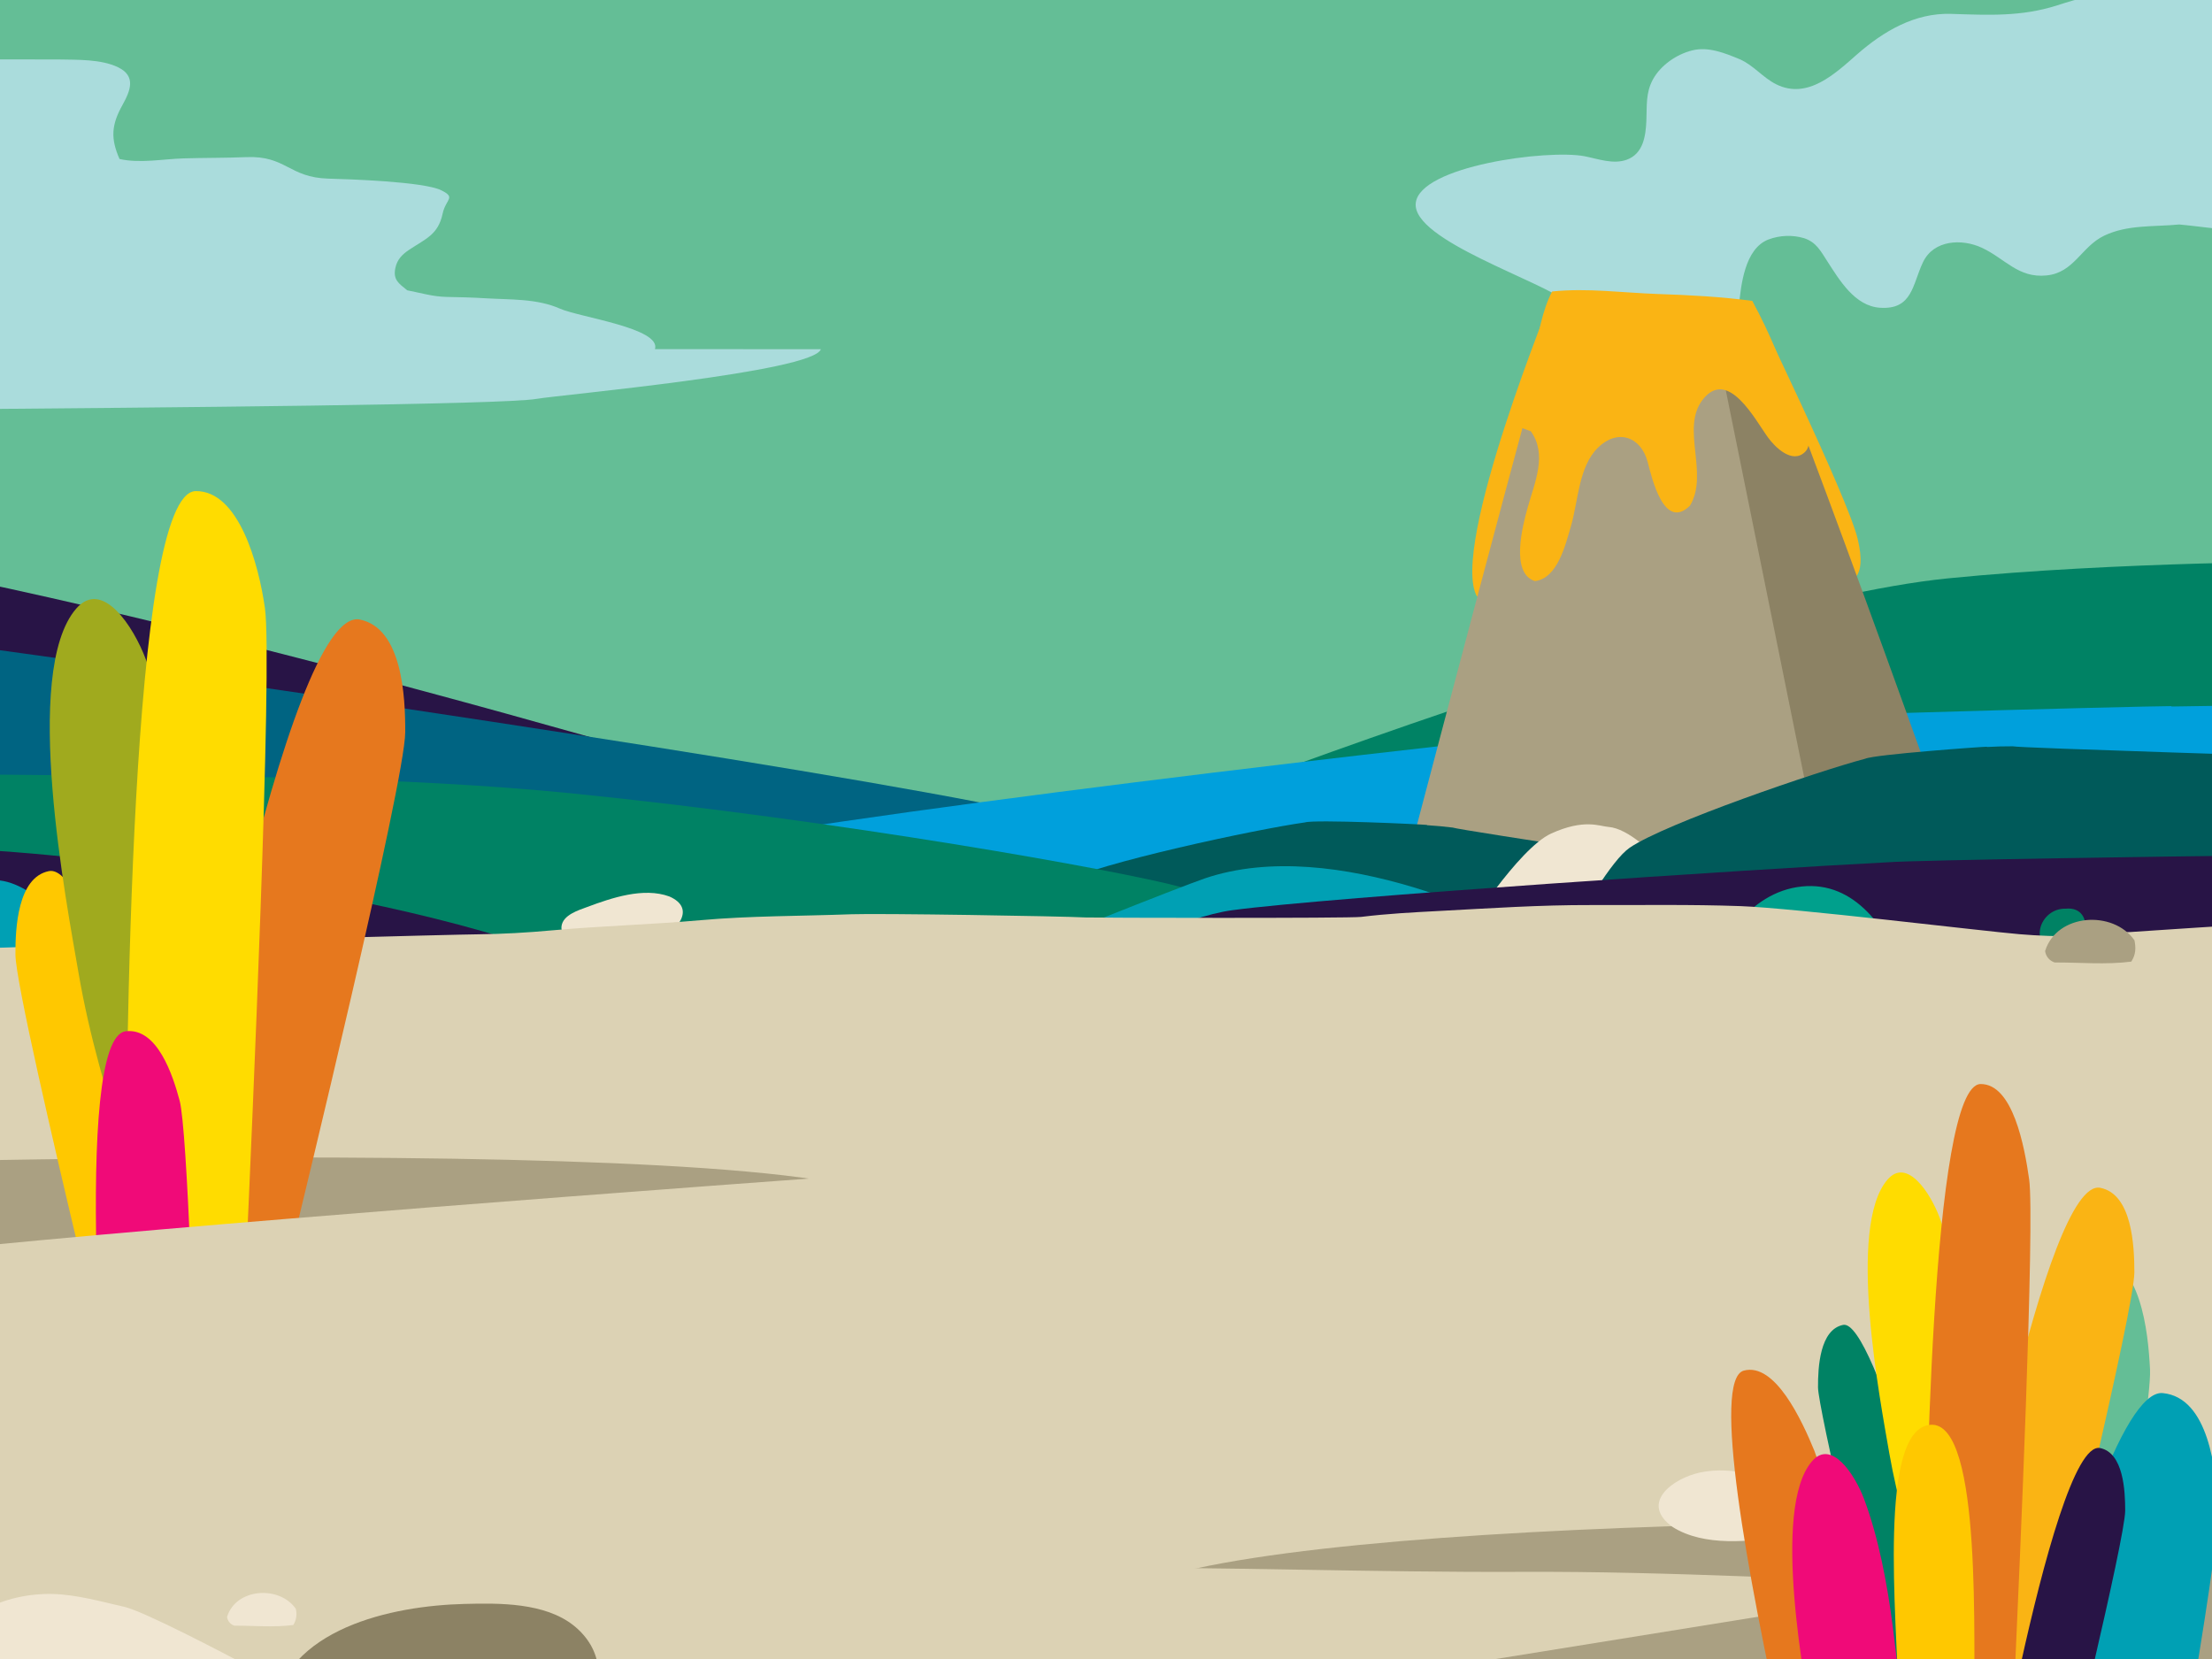
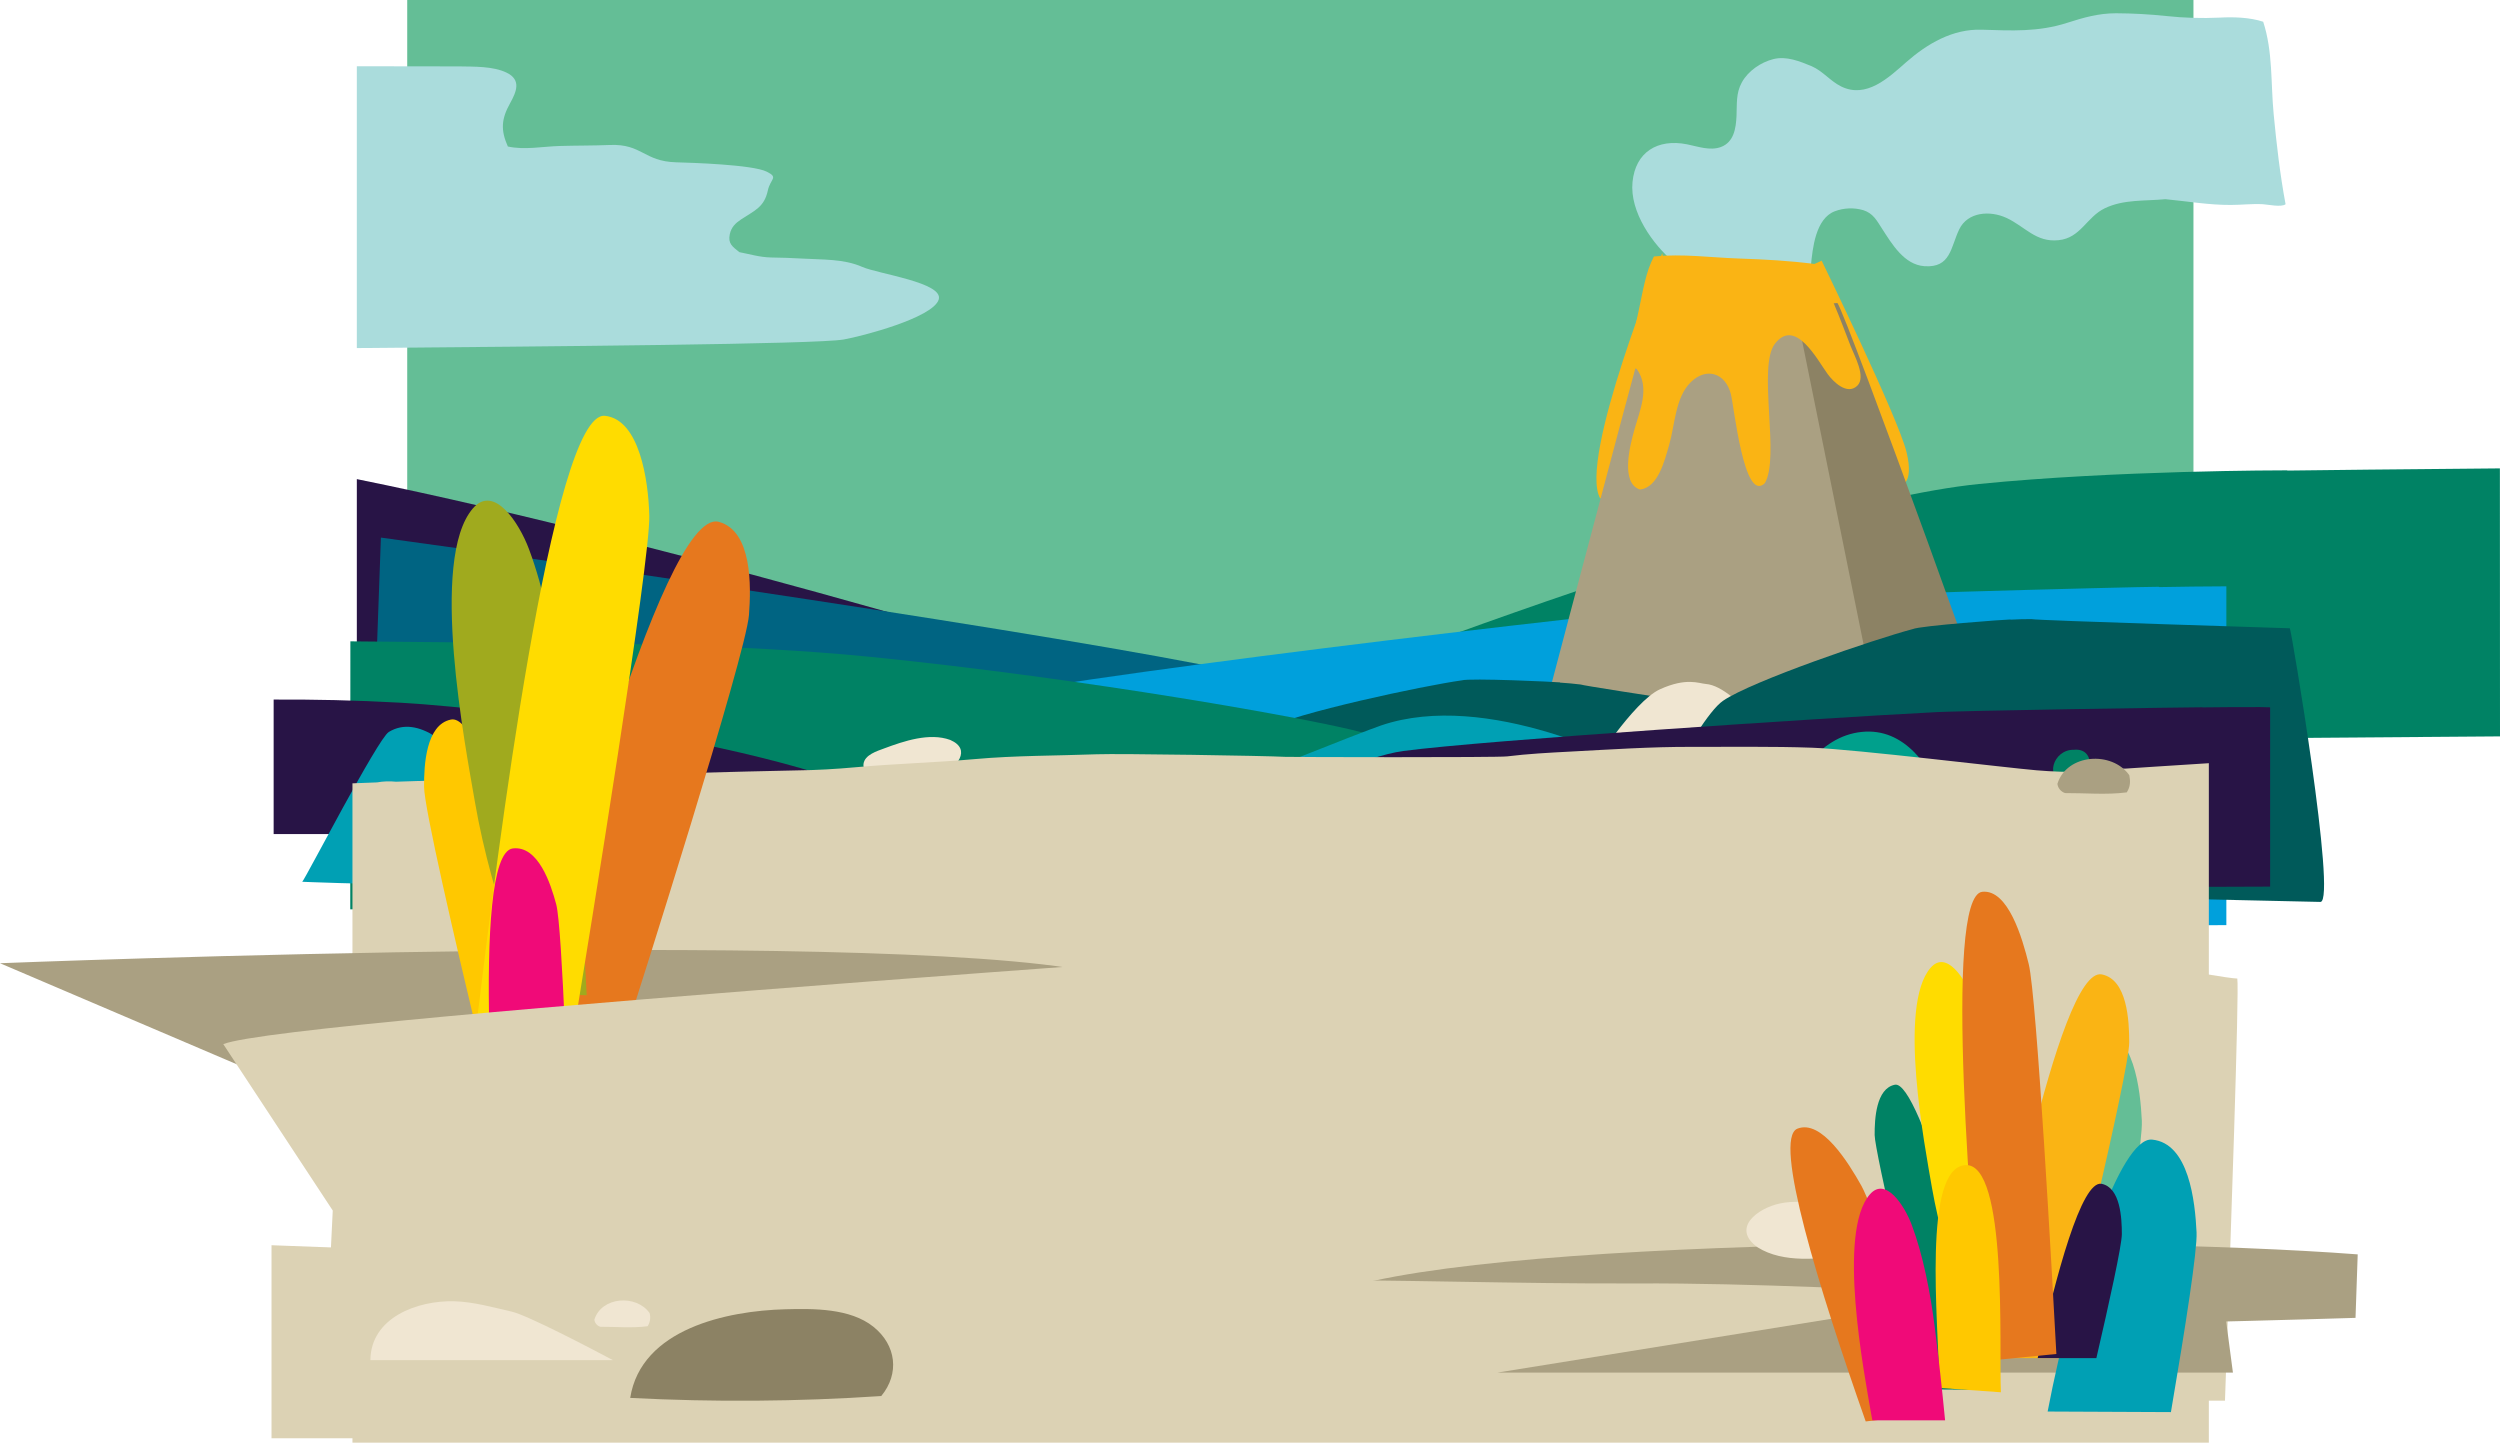
- <svg xmlns="http://www.w3.org/2000/svg" version="1.1" width="480px" height="360px" viewBox="0,0,480,360">
-   <g>
-     <g id="jurrasic" stroke="none" stroke-width="1" fill="none" fill-rule="evenodd">
+ <svg xmlns="http://www.w3.org/2000/svg" version="1.1" width="674.134" height="389.014" viewBox="0,0,674.134,389.014">
+   <g transform="translate(111,5)">
+     <g data-paper-data="{&quot;isPaintingLayer&quot;:true}" fill-rule="nonzero" stroke="none" stroke-width="1" stroke-linecap="butt" stroke-linejoin="miter" stroke-miterlimit="10" stroke-dasharray="" stroke-dashoffset="0" style="mix-blend-mode: normal">
      <path d="M-1.191,278.939v-283.939h481.663v283.939z" fill="#64be96" />
      <path d="M563.134,193.568l-359.499,2.727c16.346,-7.881 160.789,-64.934 219.005,-70.784c36.747,-3.684 81.894,-3.684 83.104,-3.684l0.1,0.065c3.542,-0.089 35.814,-0.39 57.26,-0.59z" fill="#008264" />
      <path d="M214.851,186.26l-229.631,-1.334v-60.731c87.897,17.792 212.512,55.749 229.631,62.065z" fill="#281446" />
      <path d="M262.017,185.818l-15.419,30.643l-257.836,5.218l2.952,-81.717c70.896,9.64 203.686,29.415 237.812,37.75c5.395,1.316 25.466,6.305 32.491,8.105z" fill="#006482" />
      <path d="M489.345,244.459l-480.984,3.194c25.035,-10.555 100.264,-54.492 132.843,-62.248c32.579,-7.757 174.59,-24.445 217.683,-28.364c8.855,-1.358 107.436,-3.837 112.224,-3.813c0.054,0.022 0.105,0.05 0.153,0.083c6.021,-0.114 12.048,-0.183 18.081,-0.207z" fill="#00a0dc" />
      <path d="M375.734,120.464l-6.735,-50.052l11.216,-5.118c0,0 20.637,42.378 22.88,51.581c2.243,9.203 -2.019,9.203 -2.019,9.203z" fill="#fab414" />
      <path d="M341.614,88.363l-10.773,35.242l-10.325,5.838c-6.086,-10.549 16.712,-66.191 16.712,-66.191z" fill="#fab414" />
      <path d="M363.904,78.116l20.56,-1.411c2.296,2.851 46.912,125.583 46.912,129.278l-67.472,15.047z" fill="#8c8264" />
      <path d="M400.799,214.595l-108.617,22.432c0.136,-0.555 39.787,-151.314 41.705,-156.834l37.986,-8.453z" fill="#aaa082" />
-       <path d="M505.313,50.064c-1.051,0.897 -4.864,0.077 -6.151,0c-2.857,-0.159 -5.738,0.201 -8.607,0.201c-5.844,0.041 -11.824,-1.004 -17.65,-1.553c-5.46,0.537 -11.234,-0.012 -16.328,2.444c-4.947,2.379 -6.493,8.022 -12.485,8.613c-6.122,0.638 -9.032,-3.684 -14.038,-6.009c-4.362,-2.019 -10.425,-1.706 -12.745,3.093c-2.32,4.799 -2.249,10.437 -9.404,9.923c-5.437,-0.39 -8.737,-5.992 -11.381,-10.077c-1.476,-2.284 -2.414,-4.168 -5.088,-5.029c-2.523,-0.728 -5.214,-0.624 -7.674,0.295c-5.189,1.983 -5.986,9.964 -6.446,14.687l-36.888,-0.885c-5.744,-4.835 -34.001,-13.595 -33.216,-21.67c0.785,-8.075 28.735,-11.753 36.693,-10.183c2.904,0.573 6.181,1.812 9.132,0.732c3.518,-1.305 4.073,-5.065 4.221,-8.388c0.148,-3.217 -0.189,-6.092 1.434,-9.044c1.694,-3.081 5.13,-5.437 8.506,-6.275c3.495,-0.891 7.101,0.59 10.289,1.901c3.058,1.322 5.035,4.008 7.951,5.454c6.836,3.406 12.869,-2.397 17.538,-6.493c5.714,-5.006 12.532,-9.049 20.413,-8.79c8.105,0.254 15.265,0.643 23.028,-1.854c4.457,-1.429 8.471,-2.58 13.193,-2.58c4.535,0.022 9.067,0.272 13.577,0.75c4.762,0.507 9.555,0.65 14.339,0.425c3.748,-0.213 8.182,-0.071 11.753,1.11c2.633,8.081 2.019,16.487 2.822,24.893c0.779,8.146 1.706,16.245 3.211,24.309z" fill="#aadcdc" />
-       <path d="M333.072,126.096c-5.401,-1.73 -2.633,-12.131 -1.576,-15.938c1.535,-5.513 4.321,-11.511 0.685,-16.582l-2.774,-1.004c-0.047,-2.745 1.21,-5.513 1.836,-8.146c0.59,-2.361 1.063,-4.776 1.588,-7.16c1.009,-4.634 1.771,-9.84 3.985,-14.02c7.727,-0.791 15.307,0.295 23.022,0.555c6.765,0.224 13.66,0.59 20.372,1.488c3.967,7.084 6.753,14.587 9.675,22.184c0.956,2.485 4.221,8.264 1.771,10.626c-2.745,2.645 -6.493,-1.068 -8.016,-3.188c-2.757,-3.772 -8.713,-15.301 -14.215,-8.111c-4.722,6.192 1.47,16.027 -2.715,22.939c-5.626,5.496 -8.264,-6.033 -9.156,-9.445c-1.476,-5.626 -6.588,-7.29 -10.797,-3.158c-4.209,4.132 -4.25,11.452 -5.856,17.007c-1.234,4.197 -2.922,11.358 -7.828,11.954z" fill="#fab414" />
+       <path d="M505.313,50.064c-1.051,0.897 -4.864,0.077 -6.151,0c-2.857,-0.159 -5.738,0.201 -8.607,0.201c-5.844,0.041 -11.824,-1.004 -17.65,-1.553c-5.46,0.537 -11.234,-0.012 -16.328,2.444c-4.947,2.379 -6.493,8.022 -12.485,8.613c-6.122,0.638 -9.032,-3.684 -14.038,-6.009c-4.362,-2.019 -10.425,-1.706 -12.745,3.093c-2.32,4.799 -2.249,10.437 -9.404,9.923c-5.437,-0.39 -8.737,-5.992 -11.381,-10.077c-1.476,-2.284 -2.414,-4.168 -5.088,-5.029c-2.523,-0.728 -5.214,-0.624 -7.674,0.295c-5.189,1.983 -5.986,9.964 -6.446,14.687l-36.888,-0.885c-5.744,-4.835 -12.001,-13.595 -11.216,-21.67c0.785,-8.075 6.735,-11.753 14.693,-10.183c2.904,0.573 6.181,1.812 9.132,0.732c3.518,-1.305 4.073,-5.065 4.221,-8.388c0.148,-3.217 -0.189,-6.092 1.434,-9.044c1.694,-3.081 5.13,-5.437 8.506,-6.275c3.495,-0.891 7.101,0.59 10.289,1.901c3.058,1.322 5.035,4.008 7.951,5.454c6.836,3.406 12.869,-2.397 17.538,-6.493c5.714,-5.006 12.532,-9.049 20.413,-8.79c8.105,0.254 15.265,0.643 23.028,-1.854c4.457,-1.429 8.471,-2.58 13.193,-2.58c4.535,0.022 9.067,0.272 13.577,0.75c4.762,0.507 9.555,0.65 14.339,0.425c3.748,-0.213 8.182,-0.071 11.753,1.11c2.633,8.081 2.019,16.487 2.822,24.893c0.779,8.146 1.706,16.245 3.211,24.309z" fill="#aadcdc" />
+       <path d="M331.242,127.011c-5.401,-1.73 -2.633,-12.131 -1.576,-15.938c1.535,-5.513 4.321,-11.511 0.685,-16.582l-2.774,-1.004c-0.047,-2.745 1.21,-5.513 1.836,-8.146c0.59,-2.361 1.063,-4.776 1.588,-7.16c1.009,-4.634 1.771,-9.84 3.985,-14.02c7.727,-0.791 15.307,0.295 23.022,0.555c6.765,0.224 13.66,0.59 20.372,1.488c3.967,7.084 6.753,14.587 9.675,22.184c0.956,2.485 4.221,8.264 1.771,10.626c-2.745,2.645 -6.493,-1.068 -8.016,-3.188c-2.757,-3.772 -8.713,-15.301 -14.215,-8.111c-4.722,6.192 1.47,30.669 -2.715,37.581c-5.626,5.496 -8.264,-20.675 -9.156,-24.087c-1.476,-5.626 -6.588,-7.29 -10.797,-3.158c-4.209,4.132 -4.25,11.452 -5.856,17.007c-1.234,4.197 -2.922,11.358 -7.828,11.954z" fill="#fab414" />
      <path d="M213.499,212.252c6.328,-9.604 12.686,-18.607 16.588,-20.661c8.217,-4.339 42.703,-11.682 53.081,-13.128c2.161,-0.673 25.372,0.407 26.481,0.543c0.004,0.019 0.004,0.04 0,0.059c1.865,0.112 3.725,0.295 5.578,0.514c0.874,0.472 67.933,10.543 68.913,10.72c0.13,0.094 1.009,9.681 1.901,21.936z" fill="#005a5a" />
      <path d="M-16.521,167.937c21.446,0.201 53.718,0.502 57.26,0.59l0.1,-0.065c1.21,0 46.357,0 83.104,3.684c58.216,5.85 119.243,16.783 132.265,20.33c21.275,5.791 70.394,42.573 86.74,50.454l-359.499,-2.727z" fill="#008264" />
-       <path d="M178.131,75.771c-1.57,4.959 -56.82,9.924 -61.626,10.774c-7.32,1.293 -79.338,1.865 -131.285,2.314v-75.996c14.616,0.012 26.906,0.041 27.573,0.041c4.008,0.083 9.114,-0.089 12.804,1.682c3.99,1.924 2.715,5.071 0.974,8.211c-2.403,4.303 -2.597,7.249 -0.632,11.706c4.48,0.992 9.386,0 13.925,-0.136c4.539,-0.136 9.073,-0.083 13.613,-0.272c8.619,-0.348 9.178,4.425 17.773,4.667c4.173,0.118 20.722,0.626 24.524,2.538c3.264,1.629 0.961,1.826 0.264,5.108c-0.962,4.492 -3.624,5.39 -7.196,7.751c-1.541,1.027 -2.662,2.125 -3.052,4.008c-0.537,2.562 0.75,3.341 2.58,4.829c2.904,0.555 5.537,1.375 8.524,1.434c2.828,0.053 5.626,0.118 8.447,0.295c5.36,0.331 11.151,0.024 16.18,2.255c4.256,1.883 22.007,4.219 20.608,8.788z" fill="#aadcdc" />
+       <path d="M142.131,75.771c-1.57,4.959 -20.82,9.924 -25.626,10.774c-7.32,1.293 -79.338,1.865 -131.285,2.314v-75.996c14.616,0.012 26.906,0.041 27.573,0.041c4.008,0.083 9.114,-0.089 12.804,1.682c3.99,1.924 2.715,5.071 0.974,8.211c-2.403,4.303 -2.597,7.249 -0.632,11.706c4.48,0.992 9.386,0 13.925,-0.136c4.539,-0.136 9.073,-0.083 13.613,-0.272c8.619,-0.348 9.178,4.425 17.773,4.667c4.173,0.118 20.722,0.626 24.524,2.538c3.264,1.629 0.961,1.826 0.264,5.108c-0.962,4.492 -3.624,5.39 -7.196,7.751c-1.541,1.027 -2.662,2.125 -3.052,4.008c-0.537,2.562 0.75,3.341 2.58,4.829c2.904,0.555 5.537,1.375 8.524,1.434c2.828,0.053 5.626,0.118 8.447,0.295c5.36,0.331 11.151,0.024 16.18,2.255c4.256,1.883 22.007,4.219 20.608,8.788z" fill="#aadcdc" />
      <path d="M337.087,205.44c-2.119,4.646 -117.513,1.954 -117.513,1.954c1.924,-1.234 36.552,-14.976 41.865,-16.783c28.429,-9.634 66.823,9.746 75.648,14.829z" fill="#00a0b4" />
      <path d="M317.848,202.494c0,0 11.594,-18.37 18.76,-21.623c7.166,-3.253 10.484,-1.582 12.397,-1.434c8.506,0.643 21.841,20.33 22.668,21.883c-2.302,2.025 -53.824,1.175 -53.824,1.175z" fill="#f0e6d2" />
      <path d="M514.728,238.208l-192.323,-4.292c5.879,-7.196 23.559,-44.663 31.216,-49.946c7.656,-5.283 41.021,-16.664 51.15,-19.333c2.072,-0.921 25.242,-2.597 26.363,-2.597c0.014,0.016 0.026,0.034 0.035,0.053c1.865,-0.112 3.731,-0.148 5.596,-0.148c0.927,0.36 68.706,2.408 69.698,2.473c0.372,0.236 12.721,73.576 8.264,73.789z" fill="#005a5a" />
      <path d="M-37.211,219.908v-36.269c10.531,-0.053 22.101,0.165 34.238,0.85c29.616,1.676 121.81,13.087 147.477,35.419z" fill="#281446" />
      <path d="M35.987,230.823c-1.181,4.646 -65.483,1.954 -65.483,1.954c1.068,-1.234 20.378,-38.589 23.329,-40.395c15.844,-9.634 37.237,33.358 42.154,38.441z" fill="#00a0b4" />
      <path d="M501.151,234.076l-320.42,1.181c16.346,-3.867 65.465,-34.917 86.74,-37.756c21.275,-2.839 113.971,-8.949 142.117,-10.384c5.75,-0.496 70.129,-1.399 73.252,-1.399l0.1,0.035c5.171,-0.083 10.36,-0.083 15.549,-0.083c0.218,0.018 1.151,0.035 2.662,0.065z" fill="#281446" />
      <path d="M420.869,235.705l-58.754,3.483c0,0 5.738,-44.427 28.884,-46.823c23.146,-2.391 28.347,41.493 29.87,43.341z" fill="#00a08c" />
      <path d="M448.242,197.181c6.972,-0.714 4.9,10.927 -1.972,9.345c-6.322,-1.452 -3.636,-9.492 1.972,-9.345z" fill="#008264" />
      <path d="M145.23,194.525c5.986,2.603 1.629,7.562 -2.491,9.392c-4.929,2.184 -10.75,1.417 -15.903,0.549c-1.806,-0.301 -5.313,-1.009 -4.988,-3.477c0.325,-2.467 3.66,-3.459 5.602,-4.185c5.295,-1.972 12.19,-4.315 17.78,-2.279z" fill="#f0e6d2" />
      <path d="M484.623,384.014h-500.583v-177.784l6.629,-0.254c1.683,-0.302 3.4,-0.363 5.1,-0.183c16.127,-0.567 35.838,-1.157 53.996,-1.665c0.024,-0.118 0.071,-0.23 0.071,-0.348c4.103,0.065 8.111,-0.041 12.202,-0.313c0.035,0.106 0.035,0.213 0.035,0.325c22.296,-0.608 40.005,-1.051 41.776,-1.051c5.254,-0.059 10.578,-0.366 15.809,-0.844c10.761,-0.98 21.582,-1.257 32.337,-2.214c10.85,-0.968 21.871,-0.885 32.786,-1.293c5.921,-0.224 45.59,0.407 50.814,0.697c1.316,0.077 57.177,0.207 59.792,-0.124c5.59,-0.691 11.216,-0.986 16.836,-1.281c11.062,-0.584 21.965,-1.322 33.057,-1.287c10.809,0.035 21.582,-0.159 32.396,0.23c11.665,0.425 52.307,5.401 60.519,6.092c4.177,0.354 8.37,0.496 12.562,0.425c3.884,-0.065 7.574,-0.891 11.487,-0.891c0.024,0.018 13.353,-0.915 22.379,-1.452z" fill="#dcd2b4" />
      <path d="M-111,254.736c0,0 252.653,-10.035 299.287,3.542c46.634,13.577 -202.476,37.78 -202.476,37.78z" fill="#aaa082" />
      <path d="M123.353,325.91c-12.237,1.93 -73.027,4.421 -83.824,3.867c3.695,-7.013 25.224,-14.758 38.606,-16.529c7.513,-1.016 15.149,-0.64 22.526,1.11c4.356,1.045 23.282,8.766 22.692,11.552z" fill="#008264" />
-       <path d="M36.312,272.446c3.4,-18.89 26.039,-141.131 41.77,-138.003c9.179,1.83 9.894,16.712 9.852,24.486c-0.059,10.714 -22.745,104.019 -25.059,113.517z" fill="#e6781e" />
+       <path d="M31.575,270.484c4.705,-18.608 35.787,-138.98 51.263,-134.765c9.03,2.464 8.708,17.359 8.126,25.112c-0.804,10.684 -29.921,102.186 -32.89,111.5z" fill="#e6781e" />
      <path d="M17.398,272.446c-5.513,-23.117 -14.049,-59.698 -14.049,-65.335c-0.03,-5.738 0.496,-16.718 7.255,-18.081c9.079,-1.8 21.251,52.721 27.349,83.417z" fill="#ffc800" />
      <path d="M47.203,263.373c-8.477,-0.236 -15.437,-0.283 -19.935,-13.548c-3.955,-11.653 -7.898,-25.135 -10.206,-38.589c-2.58,-15.053 -12.397,-65.448 -0.531,-79.161c5.679,-6.582 12.467,3.943 15.1,10.968c4.055,10.82 6.682,24.138 8.335,37.337c3.312,26.505 5.95,55.312 7.237,82.992z" fill="#a0aa1e" />
-       <path d="M27.18,272.446c0.183,-43.565 1.004,-165.741 15.301,-165.877c9.333,-0.1 13.654,15.844 15.006,25.383c1.712,12.09 -2.857,114.396 -4.038,140.494z" fill="#ffdc00" />
+       <path d="M17.629,270.096c5.253,-43.247 20.292,-164.498 34.508,-162.968c9.281,0.987 11.717,17.326 11.949,26.958c0.293,12.207 -16.155,113.286 -20.366,139.068z" fill="#ffdc00" />
      <path d="M20.934,272.446c-0.561,-24.793 0.502,-47.974 6.358,-48.665c6.854,-0.809 10.224,9.569 11.694,15.077c0.844,3.176 1.671,17.485 2.361,33.589z" fill="#f00a78" />
      <path d="M-21.273,321.424l-29.515,-44.864c16.865,-7.084 336.034,-28.447 338.395,-28.925c2.58,-0.519 5.165,-1.116 7.78,-1.446c5.59,-0.691 11.216,-0.986 16.836,-1.281c11.062,-0.584 21.965,-1.322 33.057,-1.287c10.809,0.035 21.582,-0.159 32.396,0.23c11.665,0.425 52.307,5.401 60.519,6.092c4.185,0.354 50.359,8.925 54.102,8.925c0.537,3.388 -1.741,69.113 -3.323,113.824h-512.755z" fill="#dcd2b4" />
      <path d="M328.279,356.429c-0.177,-0.449 -0.289,-0.72 -0.443,-1.116l-5.732,-0.218c-7.515,-3.996 0.549,-10.035 6.493,-13.276c8.223,-4.439 18.158,-5.183 30.159,-5.803c11.558,-0.59 23.063,-0.183 30.549,4.339c7.674,4.616 9.976,10.567 3.902,15.773c-2.166,-0.213 -4.132,0.455 -6.222,0c-9.303,0.903 -19.15,0.401 -28.589,0.496c-10.029,0.13 -20.088,-0.059 -30.118,-0.195z" fill="#00a08c" />
      <path d="M524.764,333.248l-0.59,17.119c0,0 -315.816,10.035 -278.626,-5.903c37.19,-15.938 209.56,-16.529 279.217,-11.216z" fill="#aaa082" />
      <path d="M483.442,347.149v35.684h-521.226v-52.054c20.938,0.744 218.651,8.217 223.964,8.471c15.649,0.756 31.576,1.021 47.225,0.927c32.207,-0.183 64.521,1.051 96.705,0.909c32.479,-0.148 65.341,1.854 97.932,2.845c6.995,0.213 29.604,1.564 55.401,3.217z" fill="#dcd2b4" />
      <path d="M486.984,333.838l4.132,31.286h-198.344z" fill="#aaa082" />
      <path d="M362.966,331.359c-7.255,-5.189 0,-10.572 6.009,-11.842c7.208,-1.511 14.758,1.181 21.405,3.802c2.326,0.921 6.777,2.857 5.667,6.068c-1.11,3.211 -5.903,3.577 -8.678,3.996c-7.633,1.139 -17.52,2.302 -24.403,-2.025z" fill="#f0e6d2" />
      <path d="M426.394,345.52c6.794,-35.43 19.616,-74.137 28.152,-73.328c9.988,0.945 11.605,16.747 12.007,25.011c0.23,4.787 -2.969,25.366 -6.913,48.47z" fill="#64be96" />
      <path d="M441.152,375.626c6.794,-35.43 19.616,-74.137 28.152,-73.328c9.988,0.945 11.605,16.747 12.007,25.011c0.23,4.787 -2.969,25.366 -6.913,48.47z" fill="#00a0b4" />
      <path d="M424.441,361.228c2.556,-14.173 19.516,-105.837 31.322,-103.475c6.883,1.37 7.391,12.532 7.391,18.359c-0.047,8.034 -17.025,77.998 -18.795,85.117z" fill="#fab414" />
      <path d="M409.653,369.658c-4.132,-17.331 -15.124,-64.261 -15.147,-68.582c-0.024,-4.321 0.372,-12.562 5.454,-13.577c6.794,-1.352 22.993,59.267 27.573,82.289z" fill="#008264" />
      <path d="M438.472,361.211c4.9,-22.196 11.812,-48.063 17.237,-46.989c5.083,1.033 5.454,9.274 5.454,13.577c-0.012,3.087 -3.424,18.559 -6.871,33.429z" fill="#281446" />
      <path d="M432.599,354.428c-6.358,-0.177 -11.576,-0.213 -14.953,-10.159c-2.952,-8.737 -5.903,-18.849 -7.674,-28.925c-1.936,-11.287 -9.274,-49.072 -0.401,-59.356c4.262,-4.935 9.351,2.952 11.322,8.223c3.04,8.117 5.012,18.099 6.251,27.998c2.521,19.864 4.498,41.463 5.454,62.219z" fill="#ffdc00" />
-       <path d="M417.593,361.205c0.142,-32.668 1.476,-125.872 12.196,-125.972c6.989,-0.041 9.522,13.506 10.531,20.661c1.281,9.055 -2.131,85.766 -3.028,105.335z" fill="#e6781e" />
-       <path d="M387.192,378.005c-8.14,-36.8 -15.773,-78.736 -8.778,-80.589c6.765,-1.795 12.556,10.714 15.301,17.396c2.149,5.23 8.943,35.956 14.758,63.193z" fill="#e6781e" />
+       <path d="M423.905,362.036c-3.104,-32.52 -11.034,-125.396 -0.377,-126.561c6.951,-0.735 10.816,12.494 12.531,19.513c2.174,8.883 6.399,85.554 7.45,105.115z" fill="#e6781e" />
+       <path d="M392.095,378.298c-12.517,-35.55 -25.149,-76.26 -18.428,-78.943c6.499,-2.597 13.756,9.123 17.286,15.425c2.763,4.933 13.212,34.616 22.267,60.953z" fill="#e6781e" />
      <path d="M412.015,369.256c-0.419,-18.601 -4.557,-59.267 6.924,-60.082c11.482,-0.815 9.085,49.191 9.604,61.262z" fill="#ffc800" />
      <path d="M393.597,376.458c-1.936,-11.293 -9.256,-49.078 -0.401,-59.362c4.238,-4.935 9.351,2.957 11.322,8.229c3.04,8.111 5.012,18.099 6.251,27.992c1.009,8.005 1.924,16.293 2.733,24.687h-19.616c-0.094,-0.519 -0.171,-1.033 -0.289,-1.547z" fill="#f00a78" />
      <path d="M-11.125,361.771c0.106,-11.476 12.65,-16.145 22.632,-15.879c5.189,0.142 10.395,1.647 15.437,2.78c4.256,0.956 21.481,9.988 27.343,13.099z" fill="#f0e6d2" />
      <path d="M58.938,371.948c2.952,-18.689 26.281,-23.494 41.77,-23.896c7.633,-0.201 17.532,-0.319 23.825,4.722c6.163,4.959 7.084,12.627 2.102,18.672c-22.536,1.508 -45.141,1.675 -67.697,0.502z" fill="#8c8264" />
      <path d="M64.174,349.08c0.327,1.203 0.134,2.488 -0.531,3.542c-4.262,0.555 -8.63,0.124 -12.78,0.148c-0.857,-0.271 -1.479,-1.015 -1.594,-1.907c1.93,-6.263 11.328,-6.871 14.905,-1.783z" fill="#f0e6d2" />
      <path d="M463.177,204.041c0.301,1.582 0.348,3.028 -0.691,4.628c-5.537,0.714 -11.216,0.159 -16.623,0.189c-1.116,-0.355 -1.927,-1.324 -2.078,-2.485c2.515,-8.158 14.746,-8.955 19.392,-2.332z" fill="#aaa082" />
    </g>
  </g>
</svg>
